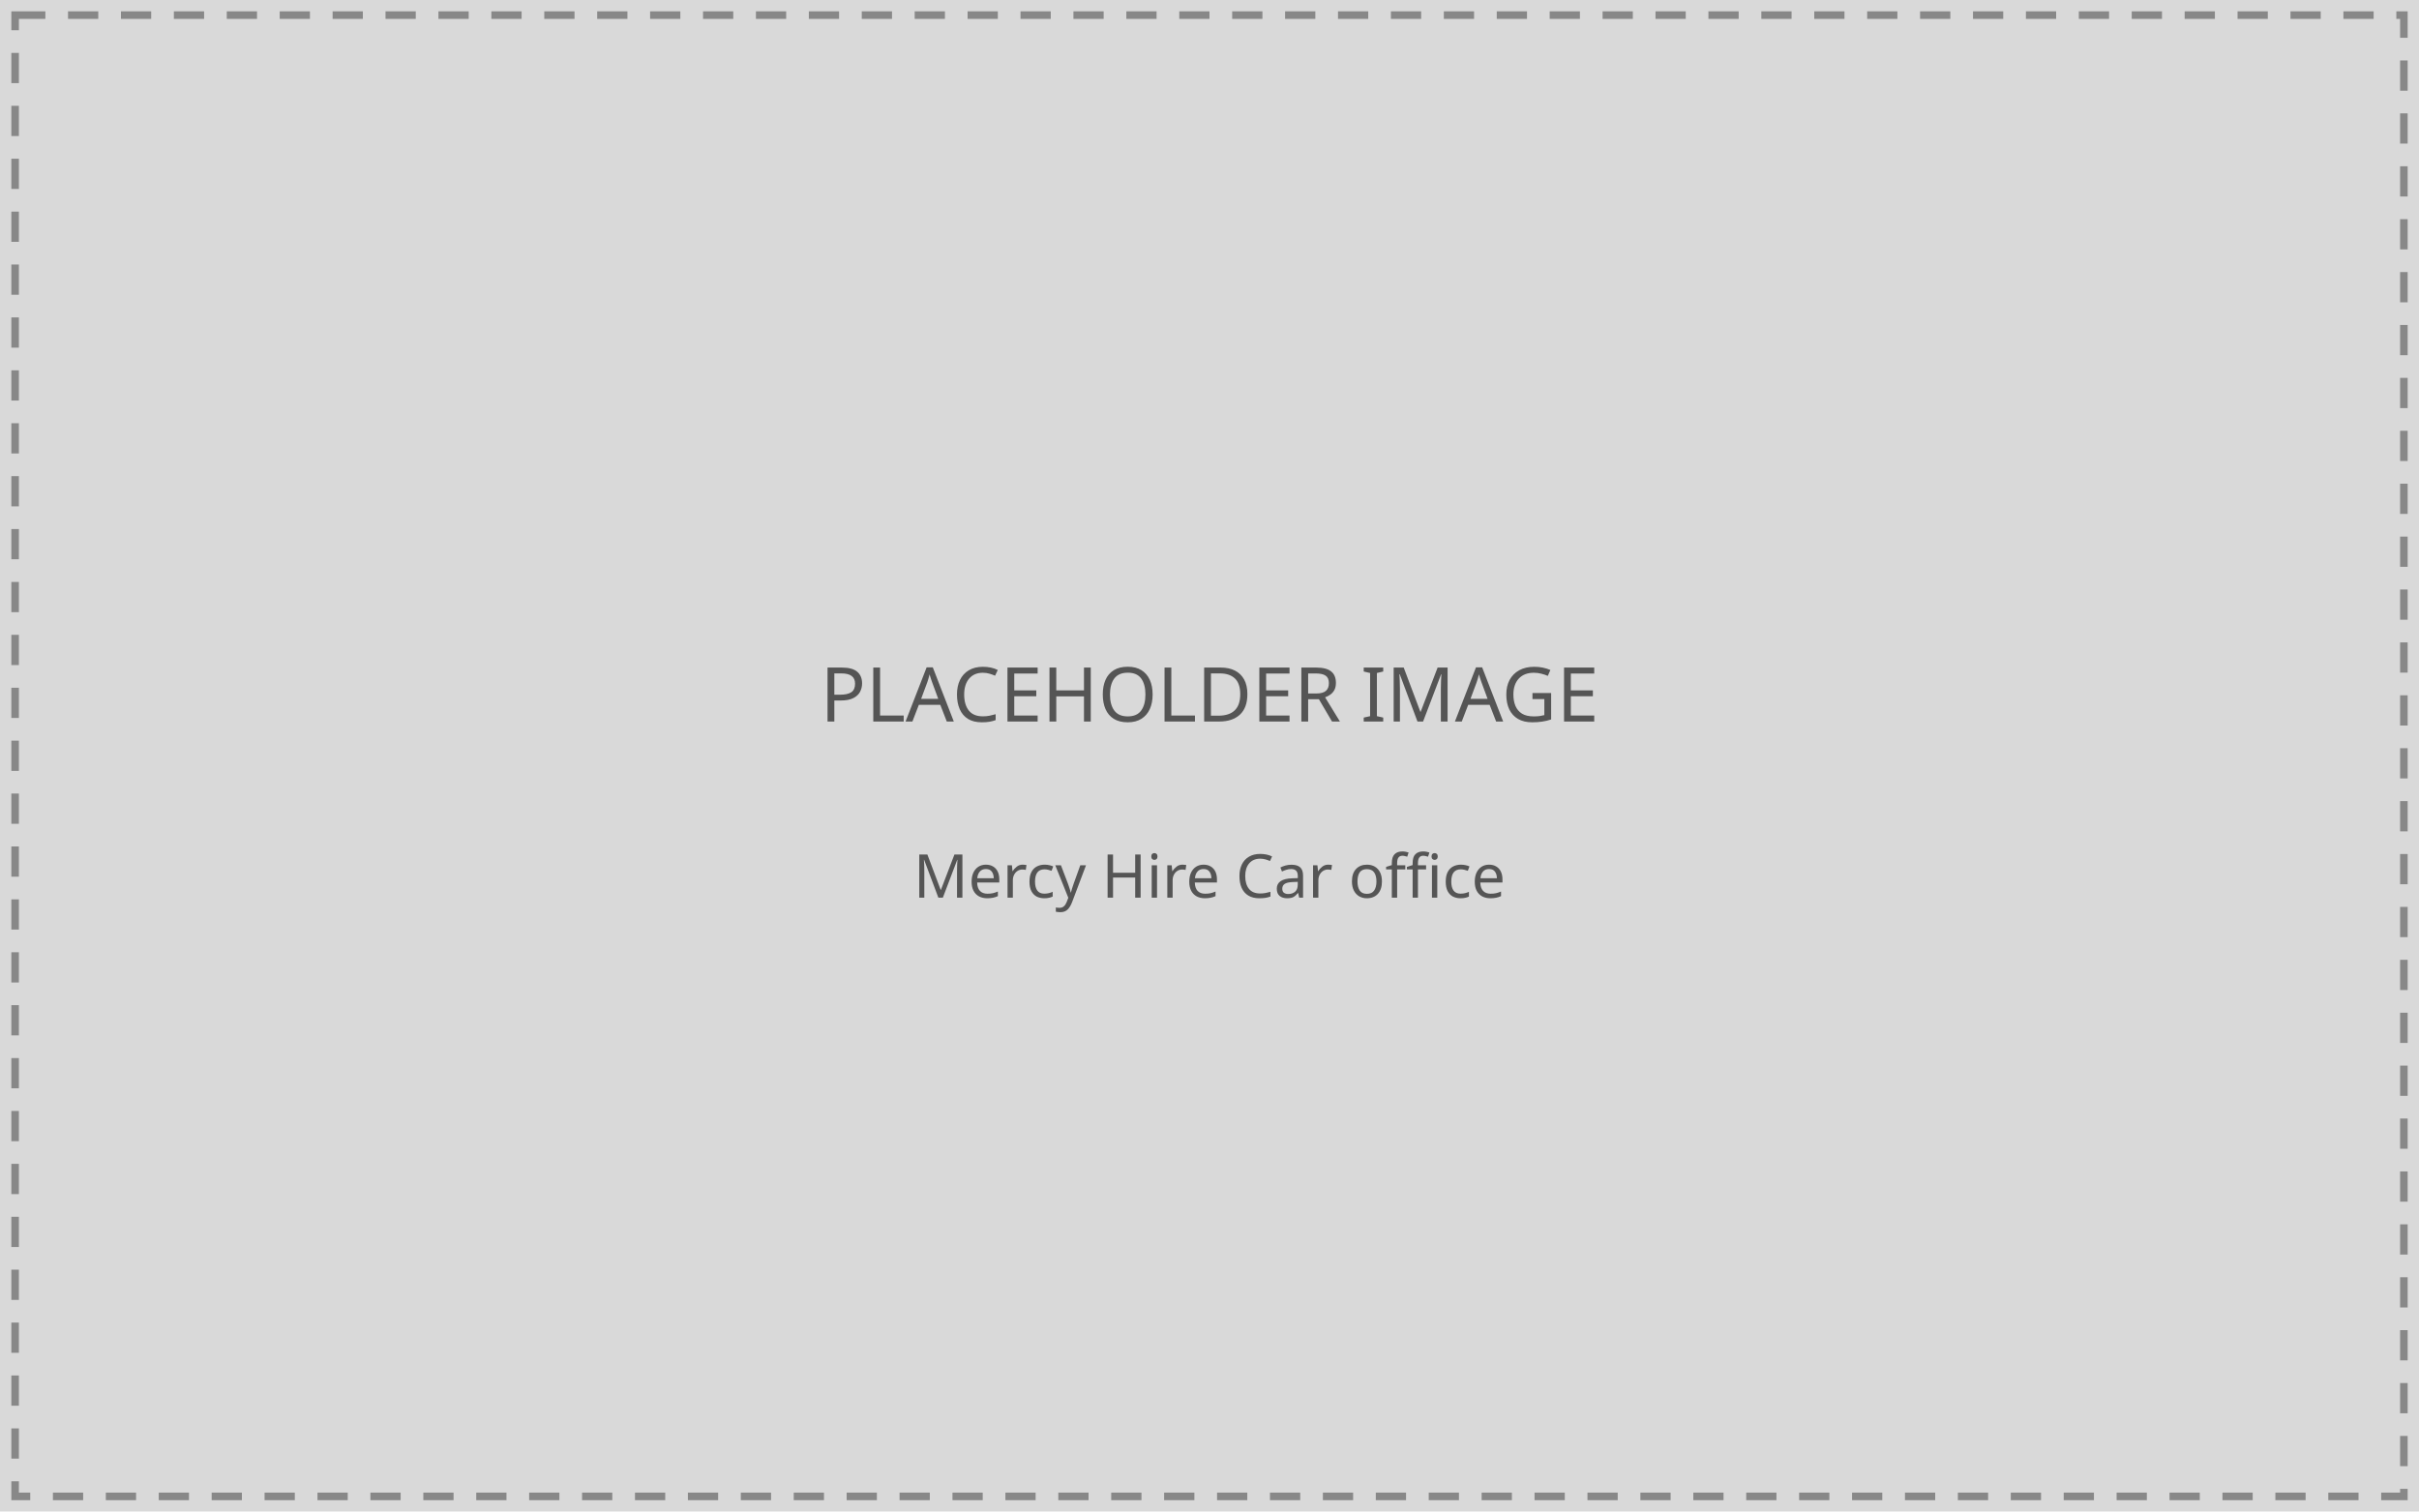
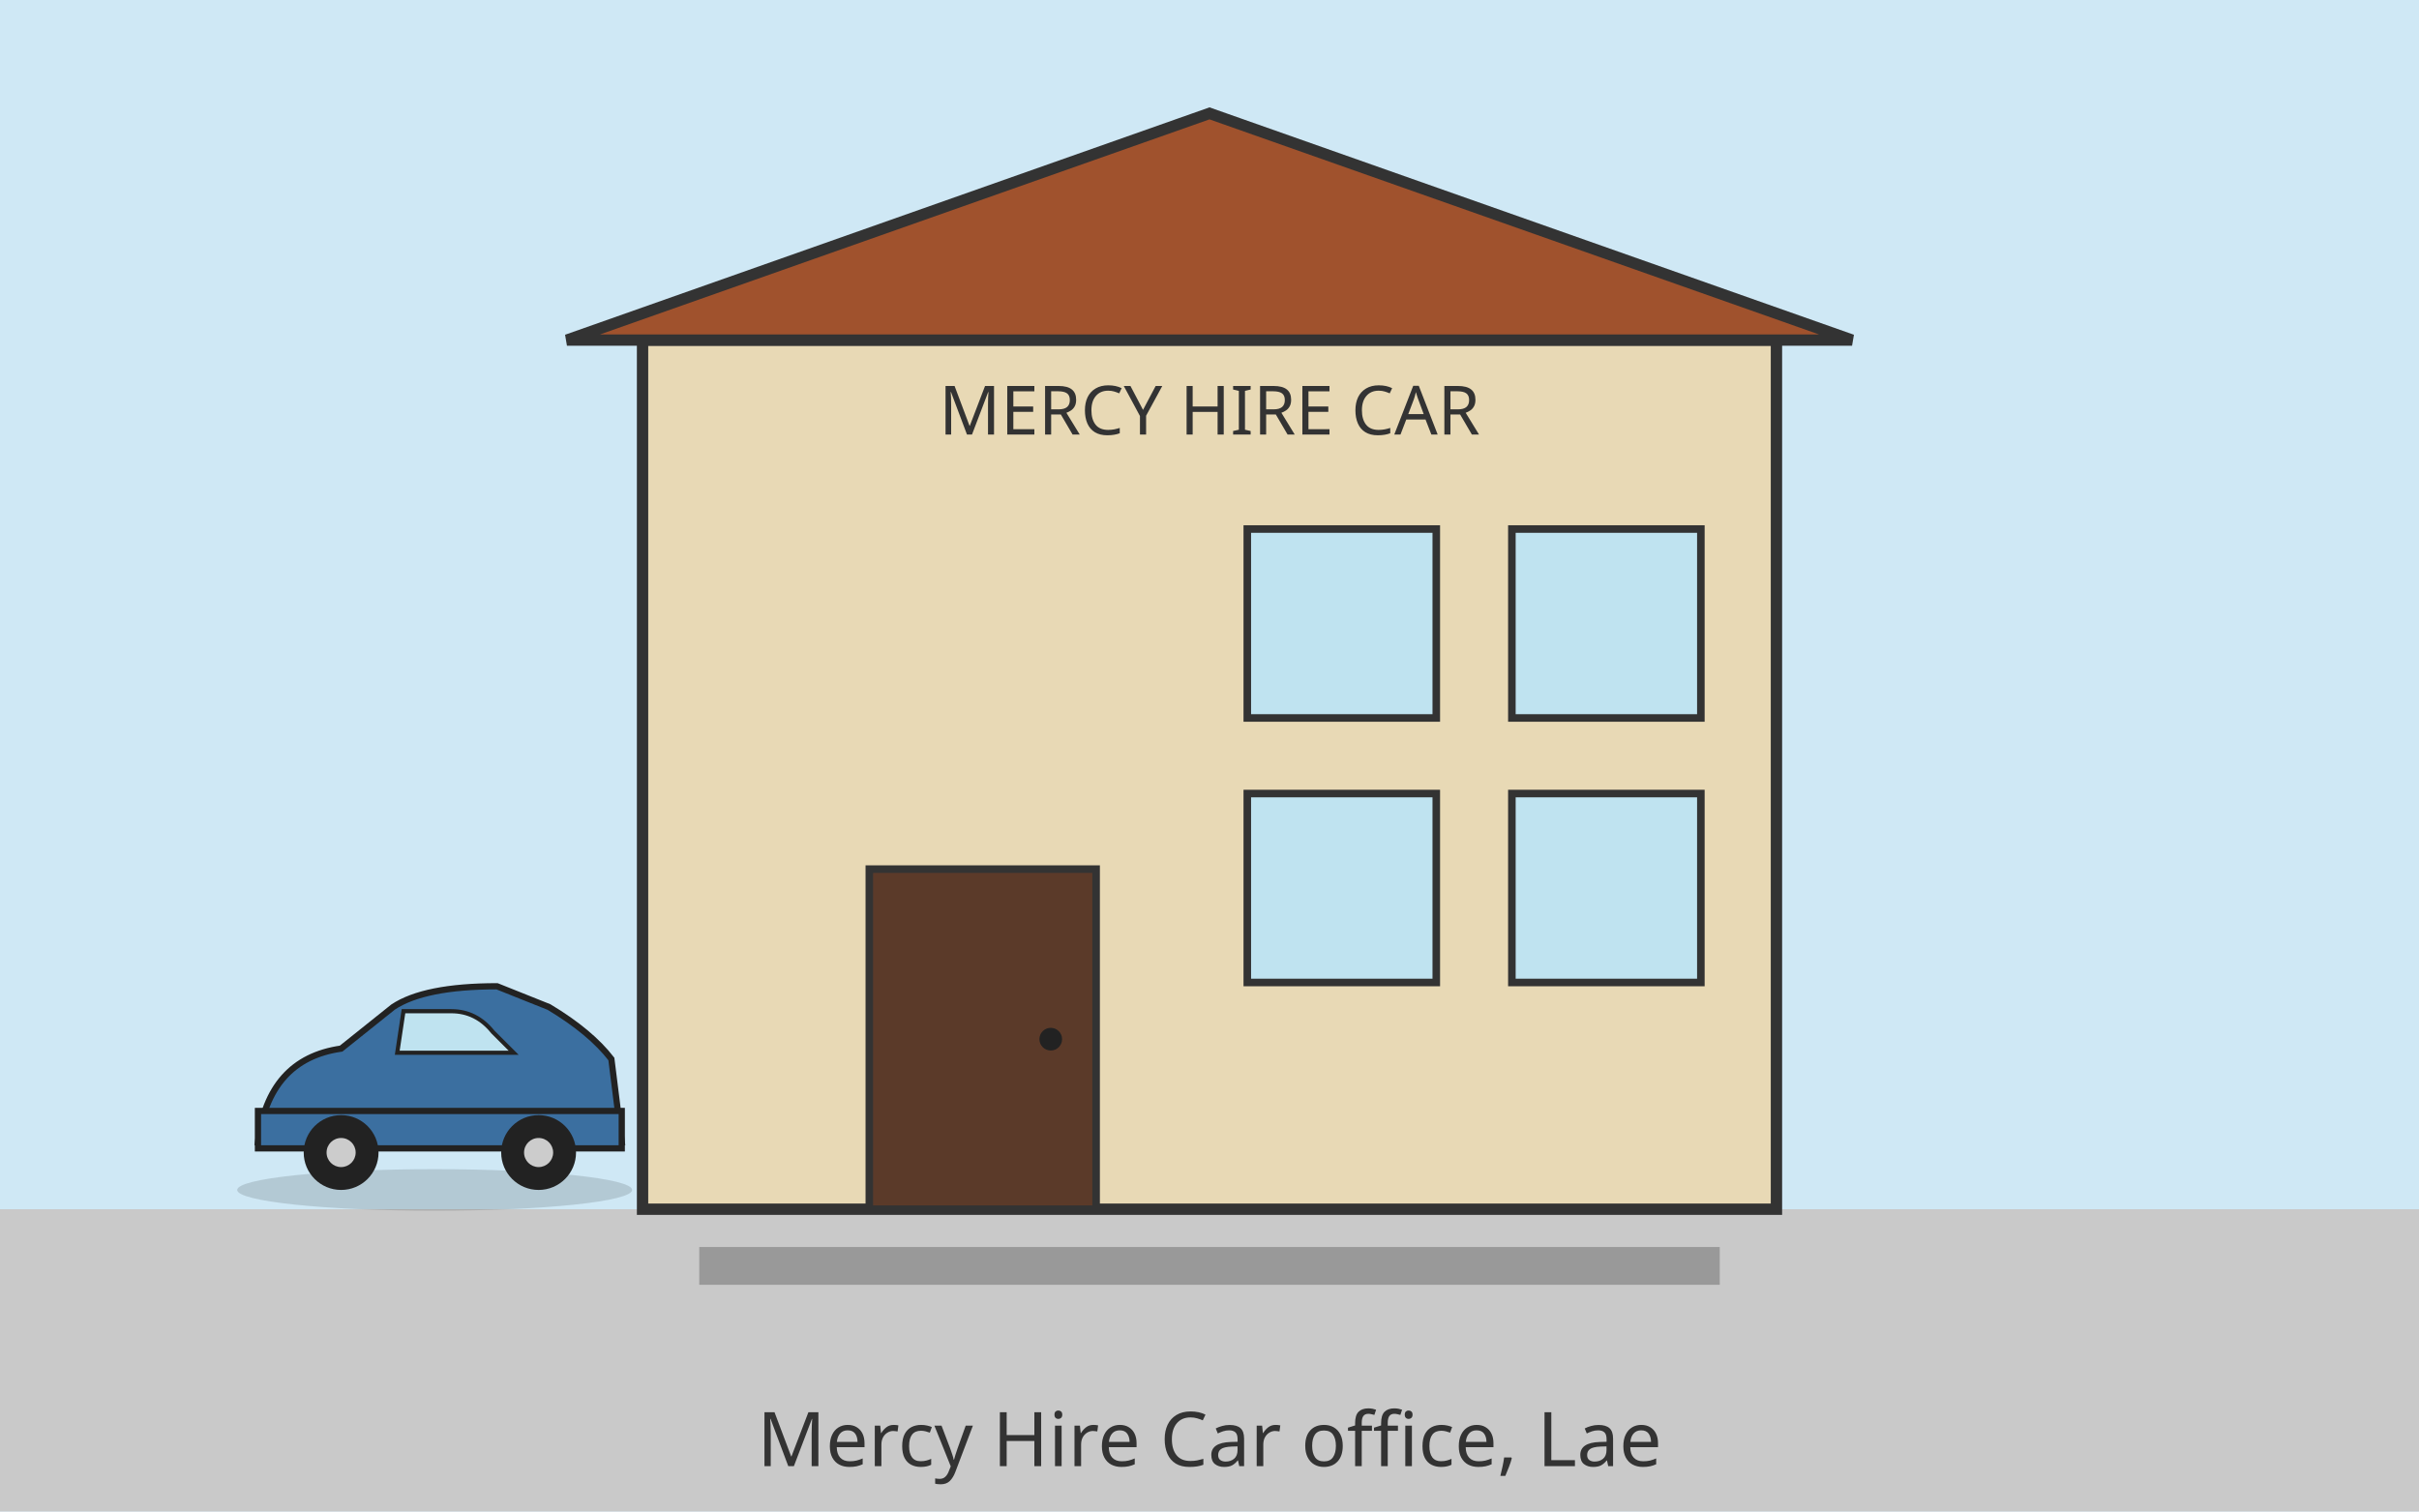
<svg xmlns="http://www.w3.org/2000/svg" width="640" height="400" viewBox="0 0 640 400">
-   <rect width="100%" height="100%" fill="#d9d9d9" />
-   <rect x="4" y="4" width="632" height="392" fill="none" stroke="#888" stroke-width="2" stroke-dasharray="8,6" />
-   <text x="50%" y="46%" dominant-baseline="middle" text-anchor="middle" font-family="sans-serif" font-size="20" fill="#555">PLACEHOLDER IMAGE</text>
-   <text x="50%" y="58%" dominant-baseline="middle" text-anchor="middle" font-family="sans-serif" font-size="16" fill="#555">Mercy Hire Car office</text>
+   <rect width="100%" height="100%" fill="#cfe8f5" />
+   <rect width="100%" height="80" y="320" fill="#c9c9c9" />
+   <rect x="170" y="90" width="300" height="230" fill="#e8d9b5" stroke="#333" stroke-width="3" />
+   <polygon points="150,90 490,90 320,30" fill="#a0522d" stroke="#333" stroke-width="3" />
+   <rect x="230" y="230" width="60" height="90" fill="#5b3a29" stroke="#333" stroke-width="2" />
+   <circle cx="278" cy="275" r="3" fill="#222" />
+   <rect x="330" y="140" width="50" height="50" fill="#bfe3f0" stroke="#333" stroke-width="2" />
+   <rect x="400" y="140" width="50" height="50" fill="#bfe3f0" stroke="#333" stroke-width="2" />
+   <rect x="330" y="210" width="50" height="50" fill="#bfe3f0" stroke="#333" stroke-width="2" />
+   <rect x="400" y="210" width="50" height="50" fill="#bfe3f0" stroke="#333" stroke-width="2" />
+   <rect x="185" y="330" width="270" height="10" fill="#999" />
+   <text x="320" y="115" text-anchor="middle" font-family="sans-serif" font-size="18" fill="#333">MERCY HIRE CAR</text>
+   <g transform="translate(60,250) scale(0.55)">
+     <ellipse cx="100" cy="118" rx="95" ry="10" fill="#00000022" />
+     <path d="M15,95 Q20,55 55,50 L80,30 Q95,20 130,20 L155,30 Q175,42 185,55 L190,95 Z" fill="#3b6fa0" stroke="#222" stroke-width="3" />
+     <path d="M85,32 L108,32 Q120,32 128,42 L138,52 L82,52 Z" fill="#bfe3f0" stroke="#222" stroke-width="2" />
+     <rect x="15" y="80" width="175" height="18" fill="#3b6fa0" stroke="#222" stroke-width="3" />
+     <circle cx="55" cy="100" r="18" fill="#222" />
+     <circle cx="55" cy="100" r="7" fill="#ccc" />
+     <circle cx="150" cy="100" r="18" fill="#222" />
+     <circle cx="150" cy="100" r="7" fill="#ccc" />
+   </g>
+   <text x="320" y="388" text-anchor="middle" font-family="sans-serif" font-size="20" fill="#333">Mercy Hire Car office, Lae</text>
</svg>
